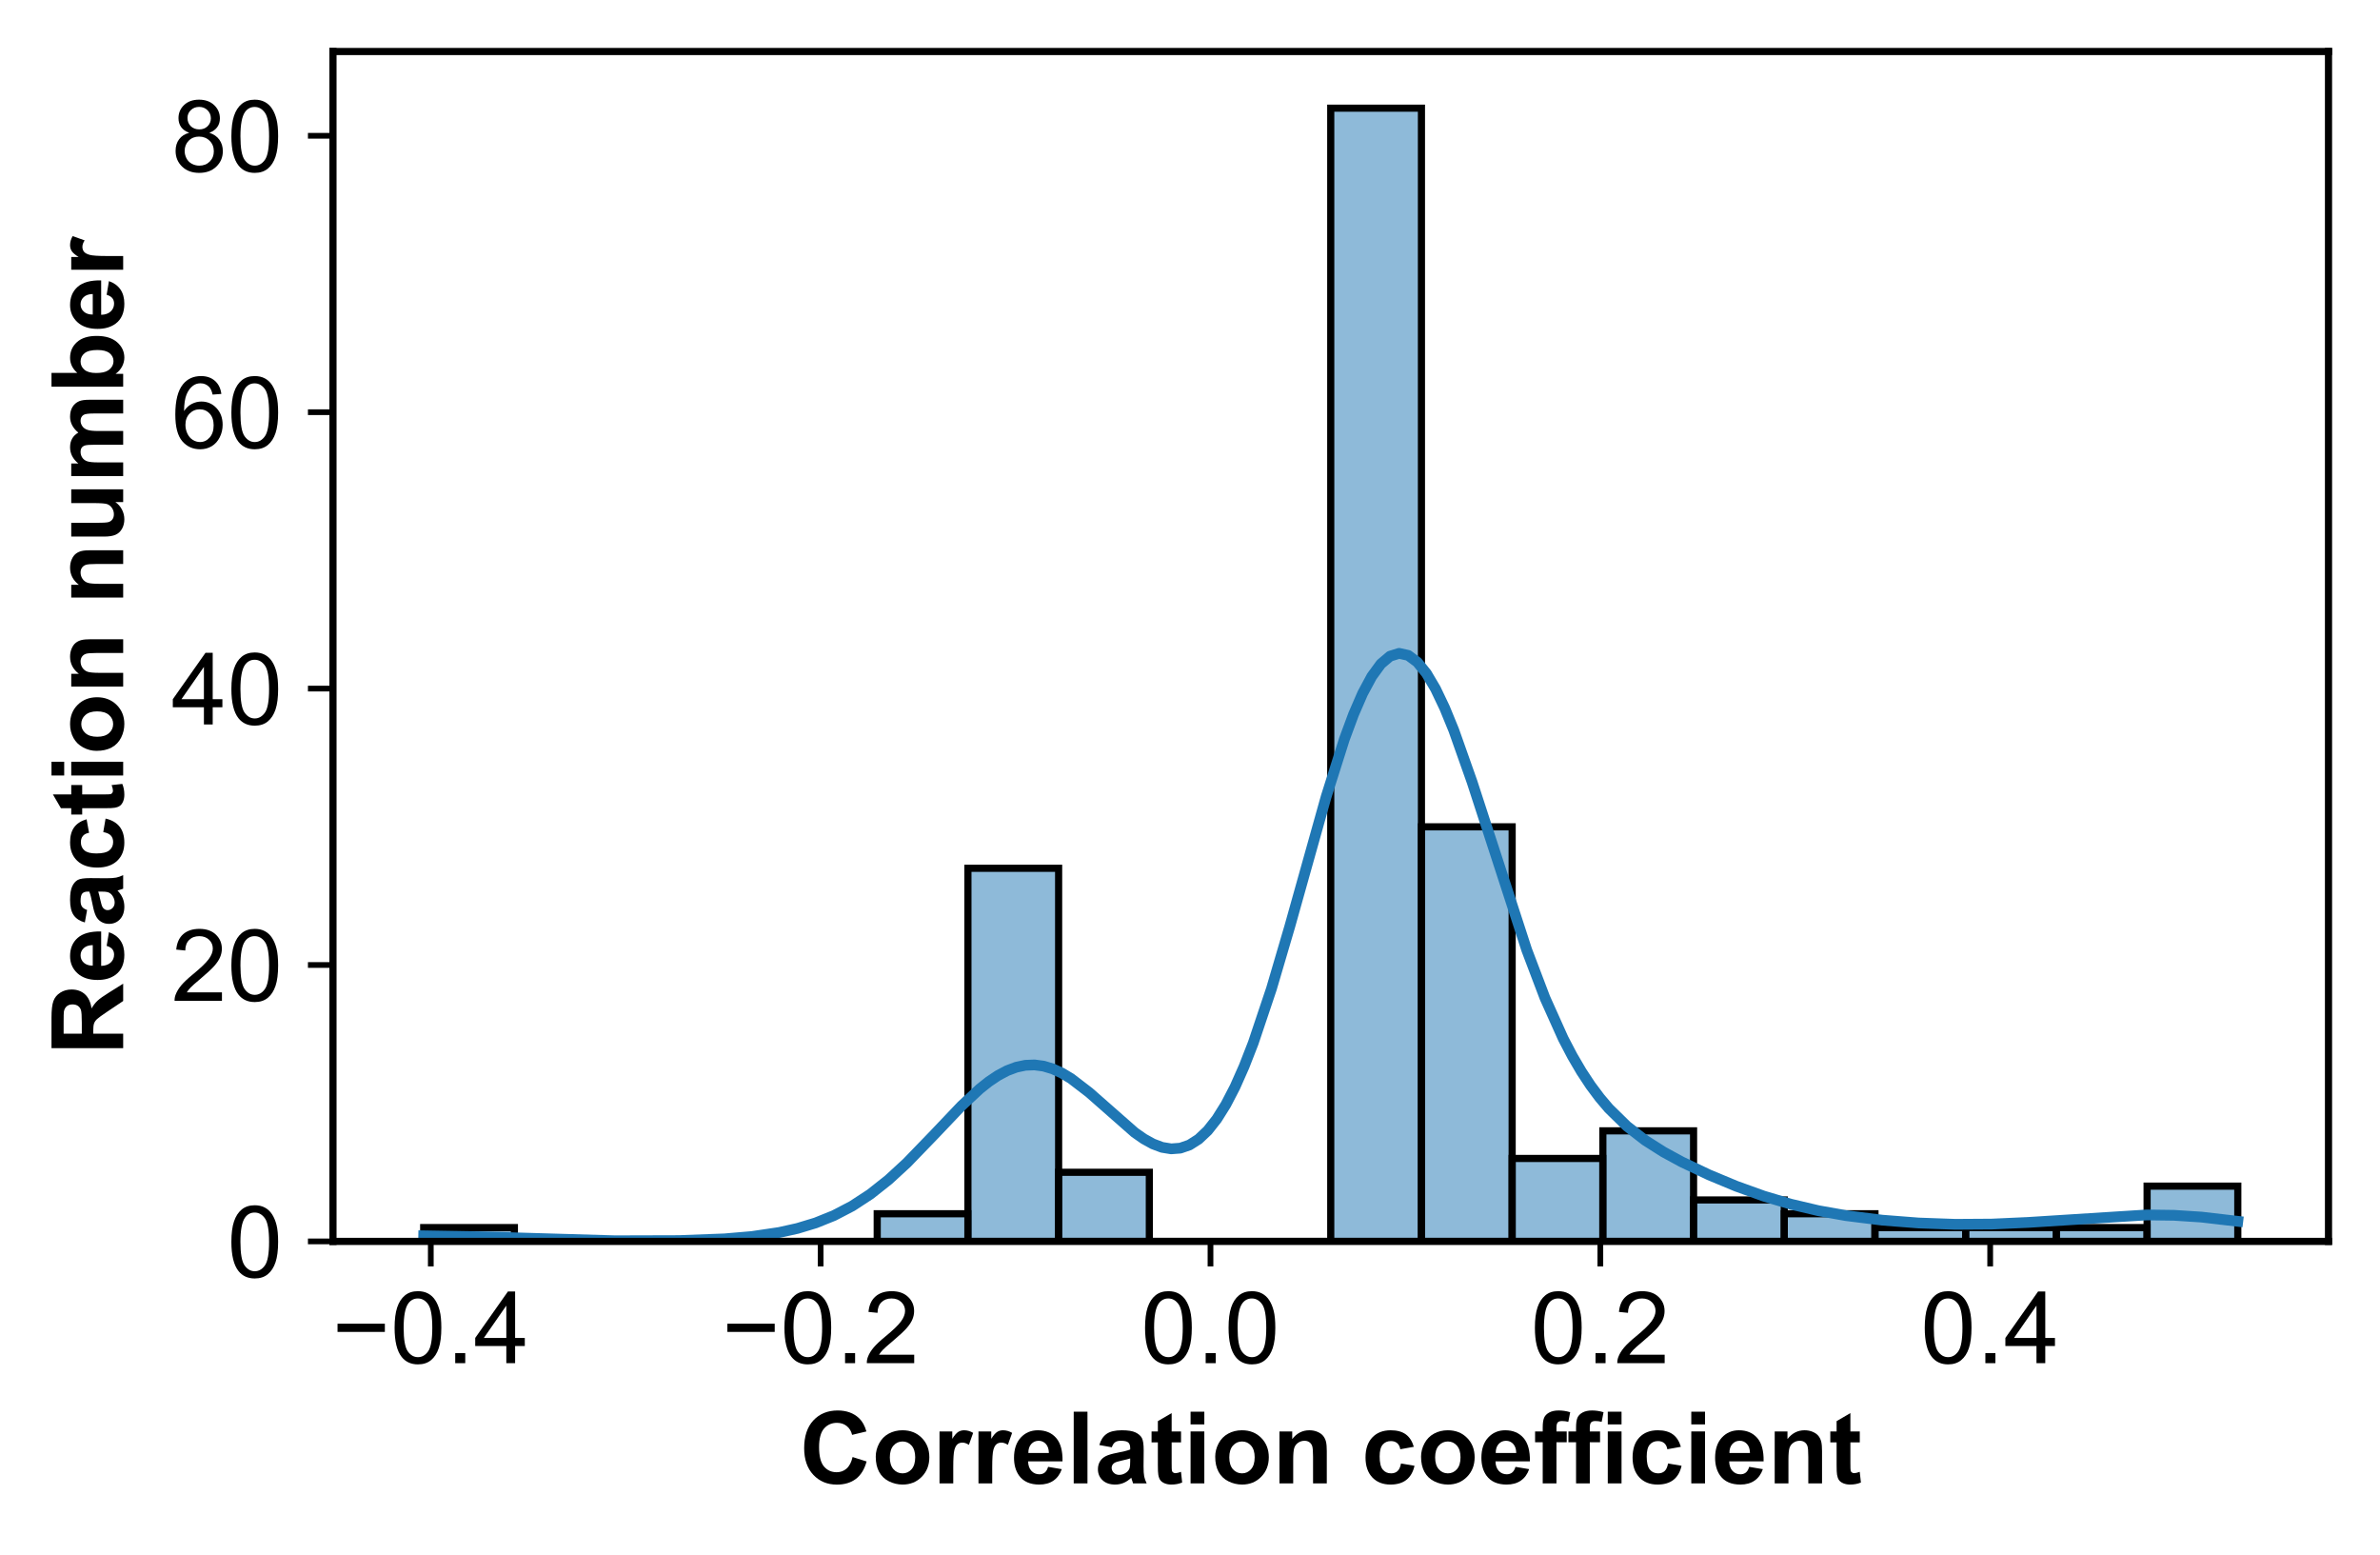
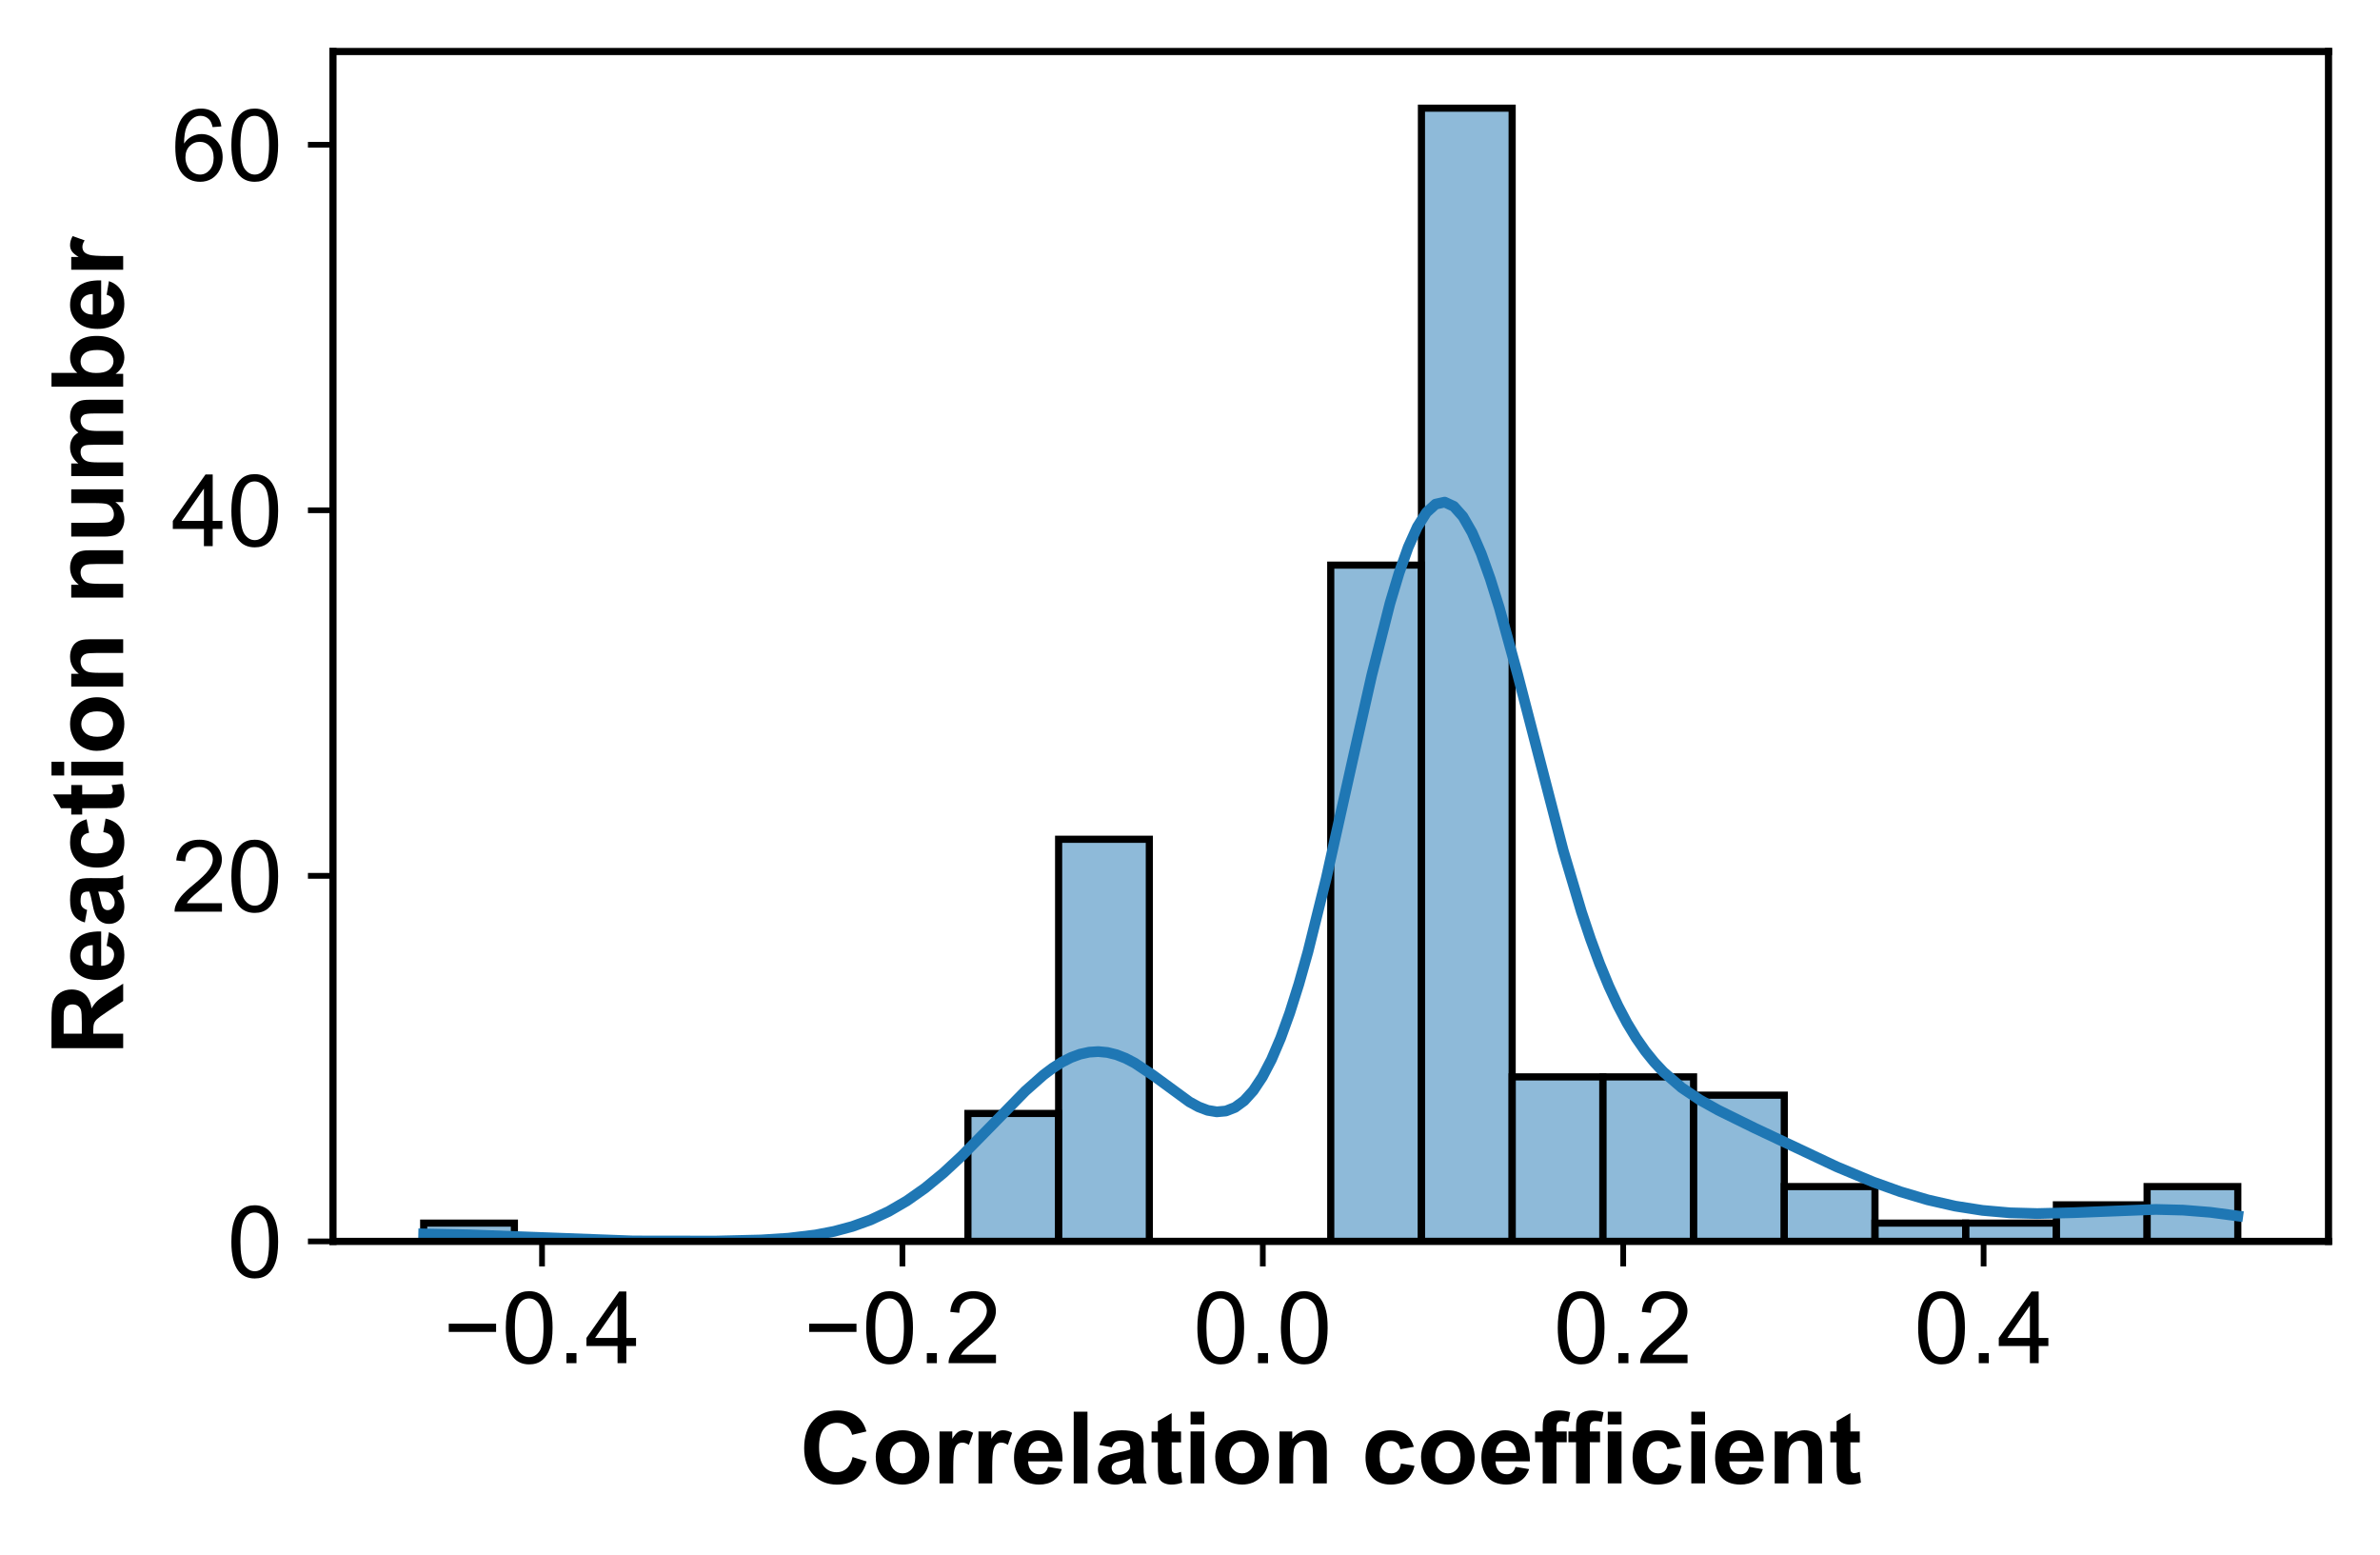
<svg xmlns="http://www.w3.org/2000/svg" xmlns:xlink="http://www.w3.org/1999/xlink" width="332.754pt" height="217.307pt" viewBox="0 0 332.754 217.307" version="1.1">
  <defs>
    <style type="text/css">*{stroke-linejoin: round; stroke-linecap: butt}</style>
  </defs>
  <g id="figure_1">
    <g id="patch_1">
      <path d="M 0 217.307  L 332.754 217.307  L 332.754 -0  L 0 -0  L 0 217.307  z " style="fill: none" />
    </g>
    <g id="axes_1">
      <g id="patch_2">
        <path d="M 46.554 173.52  L 325.554 173.52  L 325.554 7.2  L 46.554 7.2  L 46.554 173.52  z " style="fill: none" />
      </g>
      <g id="patch_3">
-         <path d="M 59.236 173.52  L 71.918 173.52  L 71.918 171.588  L 59.236 171.588  z " clip-path="url(#p3105a36bde)" style="fill: #1f77b4; fill-opacity: 0.5; stroke: #000000; stroke-linejoin: miter" />
+         <path d="M 59.236 173.52  L 71.918 173.52  L 71.918 170.965  L 59.236 170.965  z " clip-path="url(#pe82f295172)" style="fill: #1f77b4; fill-opacity: 0.5; stroke: #000000; stroke-linejoin: miter" />
      </g>
      <g id="patch_4">
-         <path d="M 71.918 173.52  L 84.6 173.52  L 84.6 173.52  L 71.918 173.52  z " clip-path="url(#p3105a36bde)" style="fill: #1f77b4; fill-opacity: 0.5; stroke: #000000; stroke-linejoin: miter" />
+         <path d="M 71.918 173.52  L 84.6 173.52  L 84.6 173.52  L 71.918 173.52  z " clip-path="url(#pe82f295172)" style="fill: #1f77b4; fill-opacity: 0.5; stroke: #000000; stroke-linejoin: miter" />
      </g>
      <g id="patch_5">
-         <path d="M 84.6 173.52  L 97.282 173.52  L 97.282 173.52  L 84.6 173.52  z " clip-path="url(#p3105a36bde)" style="fill: #1f77b4; fill-opacity: 0.5; stroke: #000000; stroke-linejoin: miter" />
+         <path d="M 84.6 173.52  L 97.282 173.52  L 97.282 173.52  L 84.6 173.52  z " clip-path="url(#pe82f295172)" style="fill: #1f77b4; fill-opacity: 0.5; stroke: #000000; stroke-linejoin: miter" />
      </g>
      <g id="patch_6">
-         <path d="M 97.282 173.52  L 109.963 173.52  L 109.963 173.52  L 97.282 173.52  z " clip-path="url(#p3105a36bde)" style="fill: #1f77b4; fill-opacity: 0.5; stroke: #000000; stroke-linejoin: miter" />
+         <path d="M 97.282 173.52  L 109.963 173.52  L 109.963 173.52  L 97.282 173.52  z " clip-path="url(#pe82f295172)" style="fill: #1f77b4; fill-opacity: 0.5; stroke: #000000; stroke-linejoin: miter" />
      </g>
      <g id="patch_7">
-         <path d="M 109.963 173.52  L 122.645 173.52  L 122.645 173.52  L 109.963 173.52  z " clip-path="url(#p3105a36bde)" style="fill: #1f77b4; fill-opacity: 0.5; stroke: #000000; stroke-linejoin: miter" />
+         <path d="M 109.963 173.52  L 122.645 173.52  L 122.645 173.52  L 109.963 173.52  z " clip-path="url(#pe82f295172)" style="fill: #1f77b4; fill-opacity: 0.5; stroke: #000000; stroke-linejoin: miter" />
      </g>
      <g id="patch_8">
-         <path d="M 122.645 173.52  L 135.327 173.52  L 135.327 169.657  L 122.645 169.657  z " clip-path="url(#p3105a36bde)" style="fill: #1f77b4; fill-opacity: 0.5; stroke: #000000; stroke-linejoin: miter" />
+         <path d="M 122.645 173.52  L 135.327 173.52  L 135.327 173.52  L 122.645 173.52  z " clip-path="url(#pe82f295172)" style="fill: #1f77b4; fill-opacity: 0.5; stroke: #000000; stroke-linejoin: miter" />
      </g>
      <g id="patch_9">
-         <path d="M 135.327 173.52  L 148.009 173.52  L 148.009 121.364  L 135.327 121.364  z " clip-path="url(#p3105a36bde)" style="fill: #1f77b4; fill-opacity: 0.5; stroke: #000000; stroke-linejoin: miter" />
+         <path d="M 135.327 173.52  L 148.009 173.52  L 148.009 155.636  L 135.327 155.636  z " clip-path="url(#pe82f295172)" style="fill: #1f77b4; fill-opacity: 0.5; stroke: #000000; stroke-linejoin: miter" />
      </g>
      <g id="patch_10">
-         <path d="M 148.009 173.52  L 160.691 173.52  L 160.691 163.861  L 148.009 163.861  z " clip-path="url(#p3105a36bde)" style="fill: #1f77b4; fill-opacity: 0.5; stroke: #000000; stroke-linejoin: miter" />
+         <path d="M 148.009 173.52  L 160.691 173.52  L 160.691 117.314  L 148.009 117.314  z " clip-path="url(#pe82f295172)" style="fill: #1f77b4; fill-opacity: 0.5; stroke: #000000; stroke-linejoin: miter" />
      </g>
      <g id="patch_11">
-         <path d="M 160.691 173.52  L 173.373 173.52  L 173.373 173.52  L 160.691 173.52  z " clip-path="url(#p3105a36bde)" style="fill: #1f77b4; fill-opacity: 0.5; stroke: #000000; stroke-linejoin: miter" />
+         <path d="M 160.691 173.52  L 173.373 173.52  L 173.373 173.52  L 160.691 173.52  z " clip-path="url(#pe82f295172)" style="fill: #1f77b4; fill-opacity: 0.5; stroke: #000000; stroke-linejoin: miter" />
      </g>
      <g id="patch_12">
-         <path d="M 173.373 173.52  L 186.054 173.52  L 186.054 173.52  L 173.373 173.52  z " clip-path="url(#p3105a36bde)" style="fill: #1f77b4; fill-opacity: 0.5; stroke: #000000; stroke-linejoin: miter" />
+         <path d="M 173.373 173.52  L 186.054 173.52  L 186.054 173.52  L 173.373 173.52  z " clip-path="url(#pe82f295172)" style="fill: #1f77b4; fill-opacity: 0.5; stroke: #000000; stroke-linejoin: miter" />
      </g>
      <g id="patch_13">
-         <path d="M 186.054 173.52  L 198.736 173.52  L 198.736 15.12  L 186.054 15.12  z " clip-path="url(#p3105a36bde)" style="fill: #1f77b4; fill-opacity: 0.5; stroke: #000000; stroke-linejoin: miter" />
+         <path d="M 186.054 173.52  L 198.736 173.52  L 198.736 78.991  L 186.054 78.991  z " clip-path="url(#pe82f295172)" style="fill: #1f77b4; fill-opacity: 0.5; stroke: #000000; stroke-linejoin: miter" />
      </g>
      <g id="patch_14">
-         <path d="M 198.736 173.52  L 211.418 173.52  L 211.418 115.569  L 198.736 115.569  z " clip-path="url(#p3105a36bde)" style="fill: #1f77b4; fill-opacity: 0.5; stroke: #000000; stroke-linejoin: miter" />
+         <path d="M 198.736 173.52  L 211.418 173.52  L 211.418 15.12  L 198.736 15.12  z " clip-path="url(#pe82f295172)" style="fill: #1f77b4; fill-opacity: 0.5; stroke: #000000; stroke-linejoin: miter" />
      </g>
      <g id="patch_15">
-         <path d="M 211.418 173.52  L 224.1 173.52  L 224.1 161.93  L 211.418 161.93  z " clip-path="url(#p3105a36bde)" style="fill: #1f77b4; fill-opacity: 0.5; stroke: #000000; stroke-linejoin: miter" />
+         <path d="M 211.418 173.52  L 224.1 173.52  L 224.1 150.526  L 211.418 150.526  z " clip-path="url(#pe82f295172)" style="fill: #1f77b4; fill-opacity: 0.5; stroke: #000000; stroke-linejoin: miter" />
      </g>
      <g id="patch_16">
-         <path d="M 224.1 173.52  L 236.782 173.52  L 236.782 158.066  L 224.1 158.066  z " clip-path="url(#p3105a36bde)" style="fill: #1f77b4; fill-opacity: 0.5; stroke: #000000; stroke-linejoin: miter" />
+         <path d="M 224.1 173.52  L 236.782 173.52  L 236.782 150.526  L 224.1 150.526  z " clip-path="url(#pe82f295172)" style="fill: #1f77b4; fill-opacity: 0.5; stroke: #000000; stroke-linejoin: miter" />
      </g>
      <g id="patch_17">
-         <path d="M 236.782 173.52  L 249.463 173.52  L 249.463 167.725  L 236.782 167.725  z " clip-path="url(#p3105a36bde)" style="fill: #1f77b4; fill-opacity: 0.5; stroke: #000000; stroke-linejoin: miter" />
+         <path d="M 236.782 173.52  L 249.463 173.52  L 249.463 153.081  L 236.782 153.081  z " clip-path="url(#pe82f295172)" style="fill: #1f77b4; fill-opacity: 0.5; stroke: #000000; stroke-linejoin: miter" />
      </g>
      <g id="patch_18">
-         <path d="M 249.463 173.52  L 262.145 173.52  L 262.145 169.657  L 249.463 169.657  z " clip-path="url(#p3105a36bde)" style="fill: #1f77b4; fill-opacity: 0.5; stroke: #000000; stroke-linejoin: miter" />
+         <path d="M 249.463 173.52  L 262.145 173.52  L 262.145 165.855  L 249.463 165.855  z " clip-path="url(#pe82f295172)" style="fill: #1f77b4; fill-opacity: 0.5; stroke: #000000; stroke-linejoin: miter" />
      </g>
      <g id="patch_19">
-         <path d="M 262.145 173.52  L 274.827 173.52  L 274.827 171.588  L 262.145 171.588  z " clip-path="url(#p3105a36bde)" style="fill: #1f77b4; fill-opacity: 0.5; stroke: #000000; stroke-linejoin: miter" />
+         <path d="M 262.145 173.52  L 274.827 173.52  L 274.827 170.965  L 262.145 170.965  z " clip-path="url(#pe82f295172)" style="fill: #1f77b4; fill-opacity: 0.5; stroke: #000000; stroke-linejoin: miter" />
      </g>
      <g id="patch_20">
-         <path d="M 274.827 173.52  L 287.509 173.52  L 287.509 171.588  L 274.827 171.588  z " clip-path="url(#p3105a36bde)" style="fill: #1f77b4; fill-opacity: 0.5; stroke: #000000; stroke-linejoin: miter" />
+         <path d="M 274.827 173.52  L 287.509 173.52  L 287.509 170.965  L 274.827 170.965  z " clip-path="url(#pe82f295172)" style="fill: #1f77b4; fill-opacity: 0.5; stroke: #000000; stroke-linejoin: miter" />
      </g>
      <g id="patch_21">
-         <path d="M 287.509 173.52  L 300.191 173.52  L 300.191 171.588  L 287.509 171.588  z " clip-path="url(#p3105a36bde)" style="fill: #1f77b4; fill-opacity: 0.5; stroke: #000000; stroke-linejoin: miter" />
+         <path d="M 287.509 173.52  L 300.191 173.52  L 300.191 168.41  L 287.509 168.41  z " clip-path="url(#pe82f295172)" style="fill: #1f77b4; fill-opacity: 0.5; stroke: #000000; stroke-linejoin: miter" />
      </g>
      <g id="patch_22">
-         <path d="M 300.191 173.52  L 312.873 173.52  L 312.873 165.793  L 300.191 165.793  z " clip-path="url(#p3105a36bde)" style="fill: #1f77b4; fill-opacity: 0.5; stroke: #000000; stroke-linejoin: miter" />
+         <path d="M 300.191 173.52  L 312.873 173.52  L 312.873 165.855  L 300.191 165.855  z " clip-path="url(#pe82f295172)" style="fill: #1f77b4; fill-opacity: 0.5; stroke: #000000; stroke-linejoin: miter" />
      </g>
      <g id="matplotlib.axis_1">
        <g id="xtick_1">
          <g id="line2d_1">
            <defs>
-               <path id="m479b8464d6" d="M 0 0  L 0 3.5  " style="stroke: #000000; stroke-width: 0.8" />
+               <path id="m526ad1a845" d="M 0 0  L 0 3.5  " style="stroke: #000000; stroke-width: 0.8" />
            </defs>
            <g>
-               <use xlink:href="#m479b8464d6" x="60.231" y="173.52" style="stroke: #000000; stroke-width: 0.8" />
+               <use xlink:href="#m526ad1a845" x="75.782" y="173.52" style="stroke: #000000; stroke-width: 0.8" />
            </g>
          </g>
          <g id="text_1">
-             <g transform="translate(46.41234 190.5409) scale(0.14 -0.14)">
+             <g transform="translate(61.96329 190.5409) scale(0.14 -0.14)">
              <defs>
                <path id="ArialMT-2212" d="M 3381 1997  L 356 1997  L 356 2522  L 3381 2522  L 3381 1997  z " transform="scale(0.015625)" />
                <path id="ArialMT-30" d="M 266 2259  Q 266 3072 433 3567  Q 600 4063 929 4331  Q 1259 4600 1759 4600  Q 2128 4600 2406 4451  Q 2684 4303 2865 4023  Q 3047 3744 3150 3342  Q 3253 2941 3253 2259  Q 3253 1453 3087 958  Q 2922 463 2592 192  Q 2263 -78 1759 -78  Q 1097 -78 719 397  Q 266 969 266 2259  z M 844 2259  Q 844 1131 1108 757  Q 1372 384 1759 384  Q 2147 384 2411 759  Q 2675 1134 2675 2259  Q 2675 3391 2411 3762  Q 2147 4134 1753 4134  Q 1366 4134 1134 3806  Q 844 3388 844 2259  z " transform="scale(0.015625)" />
                <path id="ArialMT-2e" d="M 581 0  L 581 641  L 1222 641  L 1222 0  L 581 0  z " transform="scale(0.015625)" />
                <path id="ArialMT-34" d="M 2069 0  L 2069 1097  L 81 1097  L 81 1613  L 2172 4581  L 2631 4581  L 2631 1613  L 3250 1613  L 3250 1097  L 2631 1097  L 2631 0  L 2069 0  z M 2069 1613  L 2069 3678  L 634 1613  L 2069 1613  z " transform="scale(0.015625)" />
              </defs>
              <use xlink:href="#ArialMT-2212" />
              <use xlink:href="#ArialMT-30" x="58.398" />
              <use xlink:href="#ArialMT-2e" x="114.014" />
              <use xlink:href="#ArialMT-34" x="141.797" />
            </g>
          </g>
        </g>
        <g id="xtick_2">
          <g id="line2d_2">
            <g>
-               <use xlink:href="#m479b8464d6" x="114.736" y="173.52" style="stroke: #000000; stroke-width: 0.8" />
+               <use xlink:href="#m526ad1a845" x="126.169" y="173.52" style="stroke: #000000; stroke-width: 0.8" />
            </g>
          </g>
          <g id="text_2">
-             <g transform="translate(100.918 190.5409) scale(0.14 -0.14)">
+             <g transform="translate(112.351 190.5409) scale(0.14 -0.14)">
              <defs>
                <path id="ArialMT-32" d="M 3222 541  L 3222 0  L 194 0  Q 188 203 259 391  Q 375 700 629 1000  Q 884 1300 1366 1694  Q 2113 2306 2375 2664  Q 2638 3022 2638 3341  Q 2638 3675 2398 3904  Q 2159 4134 1775 4134  Q 1369 4134 1125 3890  Q 881 3647 878 3216  L 300 3275  Q 359 3922 746 4261  Q 1134 4600 1788 4600  Q 2447 4600 2831 4234  Q 3216 3869 3216 3328  Q 3216 3053 3103 2787  Q 2991 2522 2730 2228  Q 2469 1934 1863 1422  Q 1356 997 1212 845  Q 1069 694 975 541  L 3222 541  z " transform="scale(0.015625)" />
              </defs>
              <use xlink:href="#ArialMT-2212" />
              <use xlink:href="#ArialMT-30" x="58.398" />
              <use xlink:href="#ArialMT-2e" x="114.014" />
              <use xlink:href="#ArialMT-32" x="141.797" />
            </g>
          </g>
        </g>
        <g id="xtick_3">
          <g id="line2d_3">
            <g>
-               <use xlink:href="#m479b8464d6" x="169.242" y="173.52" style="stroke: #000000; stroke-width: 0.8" />
+               <use xlink:href="#m526ad1a845" x="176.557" y="173.52" style="stroke: #000000; stroke-width: 0.8" />
            </g>
          </g>
          <g id="text_3">
-             <g transform="translate(159.5121 190.5409) scale(0.14 -0.14)">
+             <g transform="translate(166.8271 190.5409) scale(0.14 -0.14)">
              <use xlink:href="#ArialMT-30" />
              <use xlink:href="#ArialMT-2e" x="55.615" />
              <use xlink:href="#ArialMT-30" x="83.398" />
            </g>
          </g>
        </g>
        <g id="xtick_4">
          <g id="line2d_4">
            <g>
-               <use xlink:href="#m479b8464d6" x="223.748" y="173.52" style="stroke: #000000; stroke-width: 0.8" />
+               <use xlink:href="#m526ad1a845" x="226.945" y="173.52" style="stroke: #000000; stroke-width: 0.8" />
            </g>
          </g>
          <g id="text_4">
-             <g transform="translate(214.0177 190.5409) scale(0.14 -0.14)">
+             <g transform="translate(217.2148 190.5409) scale(0.14 -0.14)">
              <use xlink:href="#ArialMT-30" />
              <use xlink:href="#ArialMT-2e" x="55.615" />
              <use xlink:href="#ArialMT-32" x="83.398" />
            </g>
          </g>
        </g>
        <g id="xtick_5">
          <g id="line2d_5">
            <g>
-               <use xlink:href="#m479b8464d6" x="278.253" y="173.52" style="stroke: #000000; stroke-width: 0.8" />
+               <use xlink:href="#m526ad1a845" x="277.333" y="173.52" style="stroke: #000000; stroke-width: 0.8" />
            </g>
          </g>
          <g id="text_5">
-             <g transform="translate(268.5234 190.5409) scale(0.14 -0.14)">
+             <g transform="translate(267.6025 190.5409) scale(0.14 -0.14)">
              <use xlink:href="#ArialMT-30" />
              <use xlink:href="#ArialMT-2e" x="55.615" />
              <use xlink:href="#ArialMT-34" x="83.398" />
            </g>
          </g>
        </g>
        <g id="text_6">
          <g transform="translate(111.7702 207.3444) scale(0.14 -0.14)">
            <defs>
              <path id="Arial-BoldMT-43" d="M 3397 1684  L 4294 1400  Q 4088 650 3608 286  Q 3128 -78 2391 -78  Q 1478 -78 890 545  Q 303 1169 303 2250  Q 303 3394 893 4026  Q 1484 4659 2447 4659  Q 3288 4659 3813 4163  Q 4125 3869 4281 3319  L 3366 3100  Q 3284 3456 3026 3662  Q 2769 3869 2400 3869  Q 1891 3869 1573 3503  Q 1256 3138 1256 2319  Q 1256 1450 1568 1081  Q 1881 713 2381 713  Q 2750 713 3015 947  Q 3281 1181 3397 1684  z " transform="scale(0.015625)" />
              <path id="Arial-BoldMT-6f" d="M 256 1706  Q 256 2144 472 2553  Q 688 2963 1083 3178  Q 1478 3394 1966 3394  Q 2719 3394 3200 2905  Q 3681 2416 3681 1669  Q 3681 916 3195 420  Q 2709 -75 1972 -75  Q 1516 -75 1102 131  Q 688 338 472 736  Q 256 1134 256 1706  z M 1156 1659  Q 1156 1166 1390 903  Q 1625 641 1969 641  Q 2313 641 2545 903  Q 2778 1166 2778 1666  Q 2778 2153 2545 2415  Q 2313 2678 1969 2678  Q 1625 2678 1390 2415  Q 1156 2153 1156 1659  z " transform="scale(0.015625)" />
              <path id="Arial-BoldMT-72" d="M 1300 0  L 422 0  L 422 3319  L 1238 3319  L 1238 2847  Q 1447 3181 1614 3287  Q 1781 3394 1994 3394  Q 2294 3394 2572 3228  L 2300 2463  Q 2078 2606 1888 2606  Q 1703 2606 1575 2504  Q 1447 2403 1373 2137  Q 1300 1872 1300 1025  L 1300 0  z " transform="scale(0.015625)" />
              <path id="Arial-BoldMT-65" d="M 2381 1056  L 3256 909  Q 3088 428 2723 176  Q 2359 -75 1813 -75  Q 947 -75 531 491  Q 203 944 203 1634  Q 203 2459 634 2926  Q 1066 3394 1725 3394  Q 2466 3394 2894 2905  Q 3322 2416 3303 1406  L 1103 1406  Q 1113 1016 1316 798  Q 1519 581 1822 581  Q 2028 581 2168 693  Q 2309 806 2381 1056  z M 2431 1944  Q 2422 2325 2234 2523  Q 2047 2722 1778 2722  Q 1491 2722 1303 2513  Q 1116 2303 1119 1944  L 2431 1944  z " transform="scale(0.015625)" />
              <path id="Arial-BoldMT-6c" d="M 459 0  L 459 4581  L 1338 4581  L 1338 0  L 459 0  z " transform="scale(0.015625)" />
              <path id="Arial-BoldMT-61" d="M 1116 2306  L 319 2450  Q 453 2931 781 3162  Q 1109 3394 1756 3394  Q 2344 3394 2631 3255  Q 2919 3116 3036 2902  Q 3153 2688 3153 2116  L 3144 1091  Q 3144 653 3186 445  Q 3228 238 3344 0  L 2475 0  Q 2441 88 2391 259  Q 2369 338 2359 363  Q 2134 144 1878 34  Q 1622 -75 1331 -75  Q 819 -75 523 203  Q 228 481 228 906  Q 228 1188 362 1408  Q 497 1628 739 1745  Q 981 1863 1438 1950  Q 2053 2066 2291 2166  L 2291 2253  Q 2291 2506 2166 2614  Q 2041 2722 1694 2722  Q 1459 2722 1328 2630  Q 1197 2538 1116 2306  z M 2291 1594  Q 2122 1538 1756 1459  Q 1391 1381 1278 1306  Q 1106 1184 1106 997  Q 1106 813 1243 678  Q 1381 544 1594 544  Q 1831 544 2047 700  Q 2206 819 2256 991  Q 2291 1103 2291 1419  L 2291 1594  z " transform="scale(0.015625)" />
              <path id="Arial-BoldMT-74" d="M 1981 3319  L 1981 2619  L 1381 2619  L 1381 1281  Q 1381 875 1398 808  Q 1416 741 1477 697  Q 1538 653 1625 653  Q 1747 653 1978 738  L 2053 56  Q 1747 -75 1359 -75  Q 1122 -75 931 4  Q 741 84 652 211  Q 563 338 528 553  Q 500 706 500 1172  L 500 2619  L 97 2619  L 97 3319  L 500 3319  L 500 3978  L 1381 4491  L 1381 3319  L 1981 3319  z " transform="scale(0.015625)" />
              <path id="Arial-BoldMT-69" d="M 459 3769  L 459 4581  L 1338 4581  L 1338 3769  L 459 3769  z M 459 0  L 459 3319  L 1338 3319  L 1338 0  L 459 0  z " transform="scale(0.015625)" />
              <path id="Arial-BoldMT-6e" d="M 3478 0  L 2600 0  L 2600 1694  Q 2600 2231 2544 2389  Q 2488 2547 2361 2634  Q 2234 2722 2056 2722  Q 1828 2722 1647 2597  Q 1466 2472 1398 2265  Q 1331 2059 1331 1503  L 1331 0  L 453 0  L 453 3319  L 1269 3319  L 1269 2831  Q 1703 3394 2363 3394  Q 2653 3394 2893 3289  Q 3134 3184 3257 3021  Q 3381 2859 3429 2653  Q 3478 2447 3478 2063  L 3478 0  z " transform="scale(0.015625)" />
              <path id="Arial-BoldMT-20" transform="scale(0.015625)" />
              <path id="Arial-BoldMT-63" d="M 3353 2338  L 2488 2181  Q 2444 2441 2289 2572  Q 2134 2703 1888 2703  Q 1559 2703 1364 2476  Q 1169 2250 1169 1719  Q 1169 1128 1367 884  Q 1566 641 1900 641  Q 2150 641 2309 783  Q 2469 925 2534 1272  L 3397 1125  Q 3263 531 2881 228  Q 2500 -75 1859 -75  Q 1131 -75 698 384  Q 266 844 266 1656  Q 266 2478 700 2936  Q 1134 3394 1875 3394  Q 2481 3394 2839 3133  Q 3197 2872 3353 2338  z " transform="scale(0.015625)" />
              <path id="Arial-BoldMT-66" d="M 75 3319  L 563 3319  L 563 3569  Q 563 3988 652 4194  Q 741 4400 980 4529  Q 1219 4659 1584 4659  Q 1959 4659 2319 4547  L 2200 3934  Q 1991 3984 1797 3984  Q 1606 3984 1523 3895  Q 1441 3806 1441 3553  L 1441 3319  L 2097 3319  L 2097 2628  L 1441 2628  L 1441 0  L 563 0  L 563 2628  L 75 2628  L 75 3319  z " transform="scale(0.015625)" />
            </defs>
            <use xlink:href="#Arial-BoldMT-43" />
            <use xlink:href="#Arial-BoldMT-6f" x="72.217" />
            <use xlink:href="#Arial-BoldMT-72" x="133.301" />
            <use xlink:href="#Arial-BoldMT-72" x="172.217" />
            <use xlink:href="#Arial-BoldMT-65" x="211.133" />
            <use xlink:href="#Arial-BoldMT-6c" x="266.748" />
            <use xlink:href="#Arial-BoldMT-61" x="294.531" />
            <use xlink:href="#Arial-BoldMT-74" x="350.146" />
            <use xlink:href="#Arial-BoldMT-69" x="383.447" />
            <use xlink:href="#Arial-BoldMT-6f" x="411.23" />
            <use xlink:href="#Arial-BoldMT-6e" x="472.314" />
            <use xlink:href="#Arial-BoldMT-20" x="533.398" />
            <use xlink:href="#Arial-BoldMT-63" x="561.182" />
            <use xlink:href="#Arial-BoldMT-6f" x="616.797" />
            <use xlink:href="#Arial-BoldMT-65" x="677.881" />
            <use xlink:href="#Arial-BoldMT-66" x="733.496" />
            <use xlink:href="#Arial-BoldMT-66" x="766.797" />
            <use xlink:href="#Arial-BoldMT-69" x="800.098" />
            <use xlink:href="#Arial-BoldMT-63" x="827.881" />
            <use xlink:href="#Arial-BoldMT-69" x="883.496" />
            <use xlink:href="#Arial-BoldMT-65" x="911.279" />
            <use xlink:href="#Arial-BoldMT-6e" x="966.895" />
            <use xlink:href="#Arial-BoldMT-74" x="1027.979" />
          </g>
        </g>
      </g>
      <g id="matplotlib.axis_2">
        <g id="ytick_1">
          <g id="line2d_6">
            <defs>
-               <path id="m8839eda402" d="M 0 0  L -3.5 0  " style="stroke: #000000; stroke-width: 0.8" />
+               <path id="m257097c94f" d="M 0 0  L -3.5 0  " style="stroke: #000000; stroke-width: 0.8" />
            </defs>
            <g>
-               <use xlink:href="#m8839eda402" x="46.554" y="173.52" style="stroke: #000000; stroke-width: 0.8" />
+               <use xlink:href="#m257097c94f" x="46.554" y="173.52" style="stroke: #000000; stroke-width: 0.8" />
            </g>
          </g>
          <g id="text_7">
            <g transform="translate(31.76906 178.5305) scale(0.14 -0.14)">
              <use xlink:href="#ArialMT-30" />
            </g>
          </g>
        </g>
        <g id="ytick_2">
          <g id="line2d_7">
            <g>
-               <use xlink:href="#m8839eda402" x="46.554" y="134.886" style="stroke: #000000; stroke-width: 0.8" />
+               <use xlink:href="#m257097c94f" x="46.554" y="122.423" style="stroke: #000000; stroke-width: 0.8" />
            </g>
          </g>
          <g id="text_8">
-             <g transform="translate(23.98375 139.8963) scale(0.14 -0.14)">
+             <g transform="translate(23.98375 127.4337) scale(0.14 -0.14)">
              <use xlink:href="#ArialMT-32" />
              <use xlink:href="#ArialMT-30" x="55.615" />
            </g>
          </g>
        </g>
        <g id="ytick_3">
          <g id="line2d_8">
            <g>
-               <use xlink:href="#m8839eda402" x="46.554" y="96.252" style="stroke: #000000; stroke-width: 0.8" />
+               <use xlink:href="#m257097c94f" x="46.554" y="71.326" style="stroke: #000000; stroke-width: 0.8" />
            </g>
          </g>
          <g id="text_9">
-             <g transform="translate(23.98375 101.2622) scale(0.14 -0.14)">
+             <g transform="translate(23.98375 76.33692) scale(0.14 -0.14)">
              <use xlink:href="#ArialMT-34" />
              <use xlink:href="#ArialMT-30" x="55.615" />
            </g>
          </g>
        </g>
        <g id="ytick_4">
          <g id="line2d_9">
            <g>
-               <use xlink:href="#m8839eda402" x="46.554" y="57.618" style="stroke: #000000; stroke-width: 0.8" />
+               <use xlink:href="#m257097c94f" x="46.554" y="20.23" style="stroke: #000000; stroke-width: 0.8" />
            </g>
          </g>
          <g id="text_10">
-             <g transform="translate(23.98375 62.62803) scale(0.14 -0.14)">
+             <g transform="translate(23.98375 25.24015) scale(0.14 -0.14)">
              <defs>
                <path id="ArialMT-36" d="M 3184 3459  L 2625 3416  Q 2550 3747 2413 3897  Q 2184 4138 1850 4138  Q 1581 4138 1378 3988  Q 1113 3794 959 3422  Q 806 3050 800 2363  Q 1003 2672 1297 2822  Q 1591 2972 1913 2972  Q 2475 2972 2870 2558  Q 3266 2144 3266 1488  Q 3266 1056 3080 686  Q 2894 316 2569 119  Q 2244 -78 1831 -78  Q 1128 -78 684 439  Q 241 956 241 2144  Q 241 3472 731 4075  Q 1159 4600 1884 4600  Q 2425 4600 2770 4297  Q 3116 3994 3184 3459  z M 888 1484  Q 888 1194 1011 928  Q 1134 663 1356 523  Q 1578 384 1822 384  Q 2178 384 2434 671  Q 2691 959 2691 1453  Q 2691 1928 2437 2201  Q 2184 2475 1800 2475  Q 1419 2475 1153 2201  Q 888 1928 888 1484  z " transform="scale(0.015625)" />
              </defs>
              <use xlink:href="#ArialMT-36" />
              <use xlink:href="#ArialMT-30" x="55.615" />
            </g>
          </g>
        </g>
-         <g id="ytick_5">
-           <g id="line2d_10">
-             <g>
-               <use xlink:href="#m8839eda402" x="46.554" y="18.983" style="stroke: #000000; stroke-width: 0.8" />
-             </g>
-           </g>
-           <g id="text_11">
-             <g transform="translate(23.98375 23.99388) scale(0.14 -0.14)">
-               <defs>
-                 <path id="ArialMT-38" d="M 1131 2484  Q 781 2613 612 2850  Q 444 3088 444 3419  Q 444 3919 803 4259  Q 1163 4600 1759 4600  Q 2359 4600 2725 4251  Q 3091 3903 3091 3403  Q 3091 3084 2923 2848  Q 2756 2613 2416 2484  Q 2838 2347 3058 2040  Q 3278 1734 3278 1309  Q 3278 722 2862 322  Q 2447 -78 1769 -78  Q 1091 -78 675 323  Q 259 725 259 1325  Q 259 1772 486 2073  Q 713 2375 1131 2484  z M 1019 3438  Q 1019 3113 1228 2906  Q 1438 2700 1772 2700  Q 2097 2700 2305 2904  Q 2513 3109 2513 3406  Q 2513 3716 2298 3927  Q 2084 4138 1766 4138  Q 1444 4138 1231 3931  Q 1019 3725 1019 3438  z M 838 1322  Q 838 1081 952 856  Q 1066 631 1291 507  Q 1516 384 1775 384  Q 2178 384 2440 643  Q 2703 903 2703 1303  Q 2703 1709 2433 1975  Q 2163 2241 1756 2241  Q 1359 2241 1098 1978  Q 838 1716 838 1322  z " transform="scale(0.015625)" />
-               </defs>
-               <use xlink:href="#ArialMT-38" />
-               <use xlink:href="#ArialMT-30" x="55.615" />
-             </g>
-           </g>
-         </g>
-         <g id="text_12">
+         <g id="text_11">
          <g transform="translate(17.22094 147.5325) rotate(-90) scale(0.14 -0.14)">
            <defs>
              <path id="Arial-BoldMT-52" d="M 469 0  L 469 4581  L 2416 4581  Q 3150 4581 3483 4457  Q 3816 4334 4016 4018  Q 4216 3703 4216 3297  Q 4216 2781 3912 2445  Q 3609 2109 3006 2022  Q 3306 1847 3501 1637  Q 3697 1428 4028 894  L 4588 0  L 3481 0  L 2813 997  Q 2456 1531 2325 1670  Q 2194 1809 2047 1861  Q 1900 1913 1581 1913  L 1394 1913  L 1394 0  L 469 0  z M 1394 2644  L 2078 2644  Q 2744 2644 2909 2700  Q 3075 2756 3169 2893  Q 3263 3031 3263 3238  Q 3263 3469 3139 3611  Q 3016 3753 2791 3791  Q 2678 3806 2116 3806  L 1394 3806  L 1394 2644  z " transform="scale(0.015625)" />
              <path id="Arial-BoldMT-75" d="M 2644 0  L 2644 497  Q 2463 231 2167 78  Q 1872 -75 1544 -75  Q 1209 -75 943 72  Q 678 219 559 484  Q 441 750 441 1219  L 441 3319  L 1319 3319  L 1319 1794  Q 1319 1094 1367 936  Q 1416 778 1544 686  Q 1672 594 1869 594  Q 2094 594 2272 717  Q 2450 841 2515 1023  Q 2581 1206 2581 1919  L 2581 3319  L 3459 3319  L 3459 0  L 2644 0  z " transform="scale(0.015625)" />
              <path id="Arial-BoldMT-6d" d="M 394 3319  L 1203 3319  L 1203 2866  Q 1638 3394 2238 3394  Q 2556 3394 2790 3262  Q 3025 3131 3175 2866  Q 3394 3131 3647 3262  Q 3900 3394 4188 3394  Q 4553 3394 4806 3245  Q 5059 3097 5184 2809  Q 5275 2597 5275 2122  L 5275 0  L 4397 0  L 4397 1897  Q 4397 2391 4306 2534  Q 4184 2722 3931 2722  Q 3747 2722 3584 2609  Q 3422 2497 3350 2280  Q 3278 2063 3278 1594  L 3278 0  L 2400 0  L 2400 1819  Q 2400 2303 2353 2443  Q 2306 2584 2207 2653  Q 2109 2722 1941 2722  Q 1738 2722 1575 2612  Q 1413 2503 1342 2297  Q 1272 2091 1272 1613  L 1272 0  L 394 0  L 394 3319  z " transform="scale(0.015625)" />
              <path id="Arial-BoldMT-62" d="M 422 0  L 422 4581  L 1300 4581  L 1300 2931  Q 1706 3394 2263 3394  Q 2869 3394 3266 2955  Q 3663 2516 3663 1694  Q 3663 844 3258 384  Q 2853 -75 2275 -75  Q 1991 -75 1714 67  Q 1438 209 1238 488  L 1238 0  L 422 0  z M 1294 1731  Q 1294 1216 1456 969  Q 1684 619 2063 619  Q 2353 619 2558 867  Q 2763 1116 2763 1650  Q 2763 2219 2556 2470  Q 2350 2722 2028 2722  Q 1713 2722 1503 2476  Q 1294 2231 1294 1731  z " transform="scale(0.015625)" />
            </defs>
            <use xlink:href="#Arial-BoldMT-52" />
            <use xlink:href="#Arial-BoldMT-65" x="72.217" />
            <use xlink:href="#Arial-BoldMT-61" x="127.832" />
            <use xlink:href="#Arial-BoldMT-63" x="183.447" />
            <use xlink:href="#Arial-BoldMT-74" x="239.062" />
            <use xlink:href="#Arial-BoldMT-69" x="272.363" />
            <use xlink:href="#Arial-BoldMT-6f" x="300.146" />
            <use xlink:href="#Arial-BoldMT-6e" x="361.23" />
            <use xlink:href="#Arial-BoldMT-20" x="422.314" />
            <use xlink:href="#Arial-BoldMT-6e" x="450.098" />
            <use xlink:href="#Arial-BoldMT-75" x="511.182" />
            <use xlink:href="#Arial-BoldMT-6d" x="572.266" />
            <use xlink:href="#Arial-BoldMT-62" x="661.182" />
            <use xlink:href="#Arial-BoldMT-65" x="722.266" />
            <use xlink:href="#Arial-BoldMT-72" x="777.881" />
          </g>
        </g>
      </g>
-       <g id="line2d_11">
-         <path d="M 59.236 172.737  L 66.884 172.871  L 86.002 173.429  L 94.924 173.404  L 101.296 173.165  L 105.12 172.838  L 108.944 172.274  L 111.493 171.707  L 114.042 170.934  L 116.591 169.908  L 119.14 168.58  L 121.689 166.914  L 124.238 164.896  L 126.788 162.55  L 130.611 158.596  L 134.435 154.572  L 136.984 152.197  L 138.259 151.187  L 139.533 150.331  L 140.808 149.654  L 142.082 149.173  L 143.357 148.903  L 144.631 148.852  L 145.906 149.021  L 147.18 149.403  L 148.455 149.986  L 149.73 150.749  L 152.279 152.704  L 158.651 158.305  L 159.926 159.194  L 161.201 159.898  L 162.475 160.375  L 163.75 160.583  L 165.024 160.485  L 166.299 160.046  L 167.573 159.236  L 168.848 158.033  L 170.122 156.418  L 171.397 154.382  L 172.672 151.923  L 173.946 149.05  L 175.221 145.782  L 177.77 138.189  L 180.319 129.525  L 185.417 111.352  L 187.966 103.299  L 189.241 99.859  L 190.515 96.92  L 191.79 94.551  L 193.064 92.806  L 194.339 91.724  L 195.614 91.324  L 196.888 91.606  L 198.163 92.555  L 199.437 94.133  L 200.712 96.291  L 201.986 98.964  L 203.261 102.076  L 205.81 109.283  L 213.457 132.784  L 216.006 139.495  L 218.556 145.173  L 219.83 147.609  L 221.105 149.786  L 222.379 151.718  L 223.654 153.425  L 224.928 154.929  L 227.477 157.427  L 230.027 159.401  L 232.576 161.019  L 235.125 162.407  L 238.948 164.223  L 242.772 165.814  L 246.596 167.19  L 250.419 168.329  L 254.243 169.229  L 258.067 169.912  L 263.165 170.553  L 268.263 170.949  L 273.361 171.131  L 278.46 171.099  L 283.558 170.868  L 300.127 169.821  L 303.951 169.872  L 307.774 170.12  L 312.873 170.713  L 312.873 170.713  " clip-path="url(#p3105a36bde)" style="fill: none; stroke: #1f77b4; stroke-width: 1.5; stroke-linecap: square" />
+       <g id="line2d_10">
+         <path d="M 59.236 172.47  L 65.609 172.602  L 88.551 173.457  L 100.022 173.472  L 106.395 173.319  L 110.218 173.076  L 114.042 172.613  L 116.591 172.123  L 119.14 171.441  L 121.689 170.526  L 124.238 169.34  L 126.788 167.857  L 129.337 166.063  L 131.886 163.968  L 134.435 161.606  L 138.259 157.714  L 143.357 152.5  L 145.906 150.247  L 147.18 149.29  L 148.455 148.475  L 149.73 147.823  L 151.004 147.35  L 152.279 147.069  L 153.553 146.988  L 154.828 147.109  L 156.102 147.425  L 157.377 147.925  L 158.651 148.589  L 161.201 150.292  L 166.299 154.021  L 167.573 154.716  L 168.848 155.199  L 170.122 155.41  L 171.397 155.293  L 172.672 154.792  L 173.946 153.86  L 175.221 152.453  L 176.495 150.539  L 177.77 148.096  L 179.044 145.113  L 180.319 141.594  L 181.593 137.559  L 182.868 133.044  L 185.417 122.798  L 189.241 105.668  L 191.79 94.361  L 194.339 84.316  L 195.614 80.07  L 196.888 76.486  L 198.163 73.651  L 199.437 71.631  L 200.712 70.469  L 201.986 70.186  L 203.261 70.775  L 204.535 72.205  L 205.81 74.424  L 207.085 77.358  L 208.359 80.915  L 209.634 84.994  L 212.183 94.268  L 218.556 118.876  L 221.105 127.459  L 222.379 131.266  L 223.654 134.721  L 224.928 137.819  L 226.203 140.568  L 227.477 142.984  L 228.752 145.089  L 230.027 146.913  L 231.301 148.486  L 232.576 149.843  L 235.125 152.04  L 237.674 153.749  L 240.223 155.171  L 245.321 157.68  L 256.792 163.086  L 261.89 165.216  L 265.714 166.584  L 269.538 167.717  L 273.361 168.588  L 277.185 169.187  L 281.009 169.524  L 284.832 169.629  L 289.931 169.505  L 301.402 169.05  L 305.225 169.147  L 309.049 169.456  L 312.873 169.966  L 312.873 169.966  " clip-path="url(#pe82f295172)" style="fill: none; stroke: #1f77b4; stroke-width: 1.5; stroke-linecap: square" />
      </g>
      <g id="patch_23">
        <path d="M 46.554 173.52  L 46.554 7.2  " style="fill: none; stroke: #000000; stroke-linejoin: miter; stroke-linecap: square" />
      </g>
      <g id="patch_24">
        <path d="M 325.554 173.52  L 325.554 7.2  " style="fill: none; stroke: #000000; stroke-linejoin: miter; stroke-linecap: square" />
      </g>
      <g id="patch_25">
        <path d="M 46.554 173.52  L 325.554 173.52  " style="fill: none; stroke: #000000; stroke-linejoin: miter; stroke-linecap: square" />
      </g>
      <g id="patch_26">
        <path d="M 46.554 7.2  L 325.554 7.2  " style="fill: none; stroke: #000000; stroke-linejoin: miter; stroke-linecap: square" />
      </g>
    </g>
  </g>
  <defs>
-     <clipPath id="p3105a36bde">
+     <clipPath id="pe82f295172">
      <rect x="46.554" y="7.2" width="279" height="166.32" />
    </clipPath>
  </defs>
</svg>
